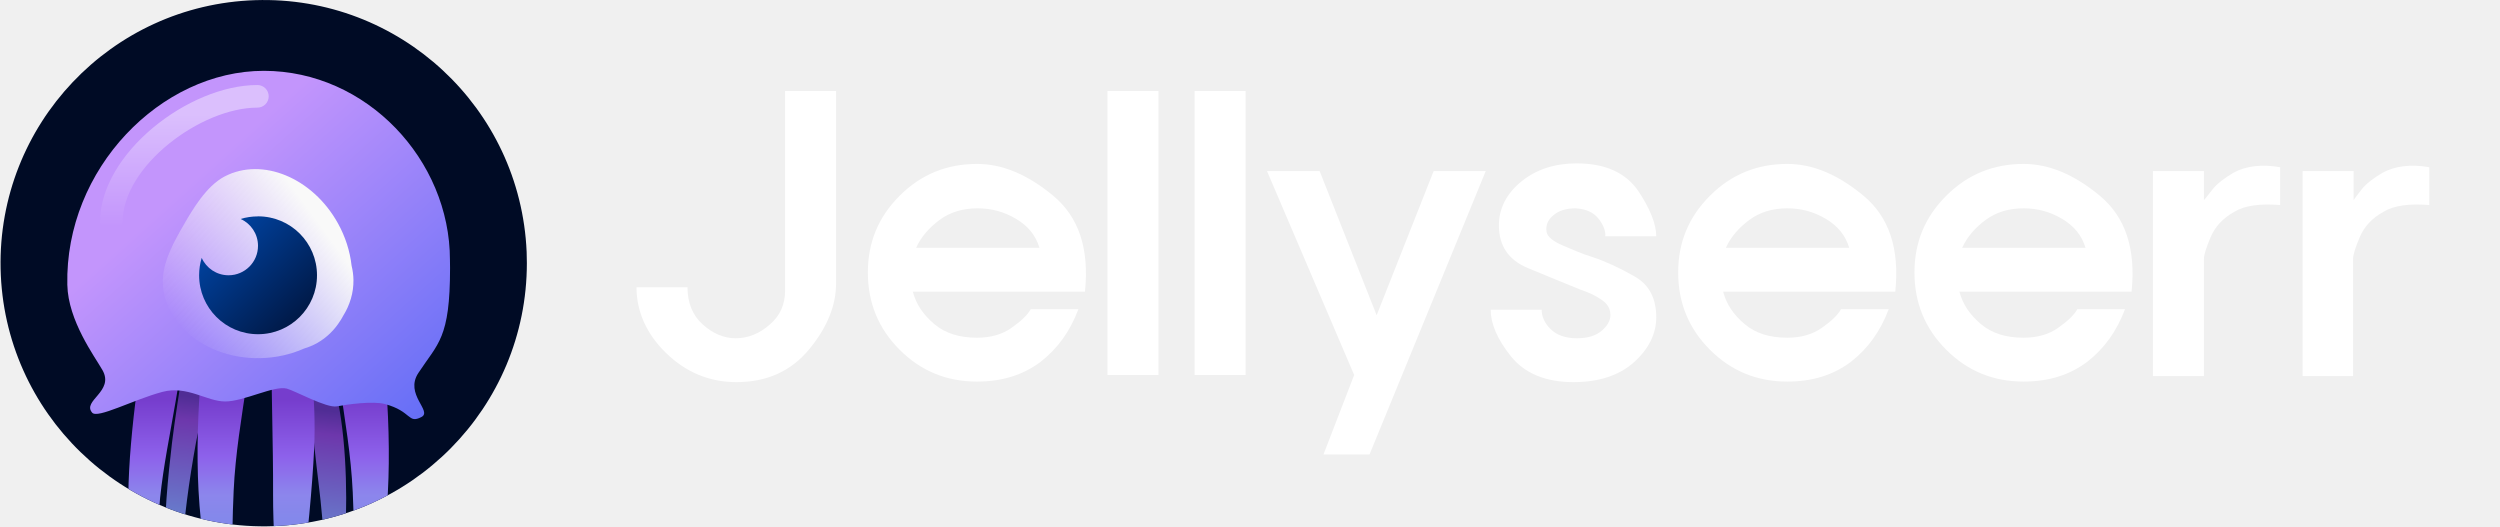
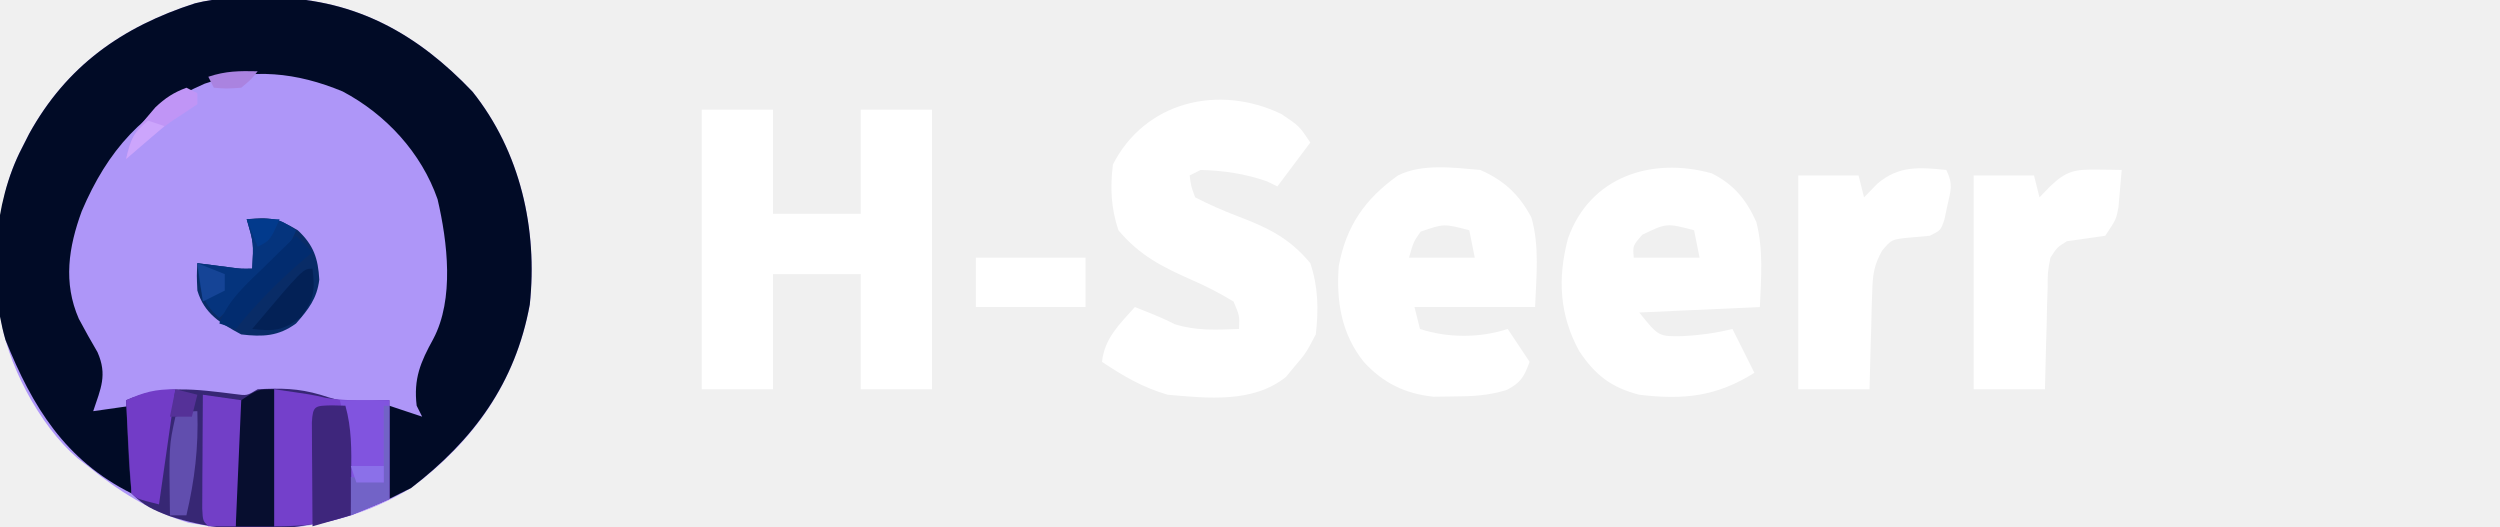
- <svg xmlns="http://www.w3.org/2000/svg" xmlns:xlink="http://www.w3.org/1999/xlink" id="Layer_1" data-name="Layer 1" width="456" height="96" viewBox="0 0 456 96">
-   <defs>
-     <style>
-       .cls-1 {
-         fill: url(#linear-gradient-8);
-         fill-rule: evenodd;
-       }
- 
-       .cls-1,
-       .cls-2,
-       .cls-3,
-       .cls-4,
-       .cls-5,
-       .cls-6,
-       .cls-7,
-       .cls-8,
-       .cls-9,
-       .cls-10,
-       .cls-11,
-       .cls-12,
-       .cls-13 {
-         stroke-width: 0px;
-       }
- 
-       .cls-2 {
-         fill: url(#linear-gradient);
-       }
- 
-       .cls-3 {
-         fill: url(#linear-gradient-6);
-       }
- 
-       .cls-14,
-       .cls-6 {
-         isolation: isolate;
-       }
- 
-       .cls-4 {
-         fill: url(#linear-gradient-5);
-       }
- 
-       .cls-5 {
-         fill: none;
-       }
- 
-       .cls-6 {
-         fill: #000b25;
-       }
- 
-       .cls-7 {
-         fill: url(#linear-gradient-2);
-       }
- 
-       .cls-8 {
-         fill: url(#linear-gradient-7);
-       }
- 
-       .cls-9 {
-         fill: url(#linear-gradient-3);
-       }
- 
-       .cls-15 {
-         clip-path: url(#clippath);
-       }
- 
-       .cls-10 {
-         fill: url(#linear-gradient-9);
-       }
- 
-       .cls-11 {
-         fill: #fff;
-       }
- 
-       .cls-12 {
-         fill: url(#linear-gradient-10);
-       }
- 
-       .cls-13 {
-         fill: url(#linear-gradient-4);
-       }
-     </style>
-     <clipPath id="clippath">
-       <path class="cls-5" d="M96.1,48c0,26.31-21.18,47.71-47.48,48C22.31,96.28.68,75.33.11,49.03-.45,22.73,20.26.87,46.56.03c26.3-.85,48.37,19.63,49.5,45.92" />
-     </clipPath>
-     <linearGradient id="linear-gradient" x1="-1933.27" y1="3162.89" x2="-1935.8" y2="3187.3" gradientTransform="translate(3418.33 -5462.68) scale(1.75)" gradientUnits="userSpaceOnUse">
-       <stop offset="0" stop-color="#502d95" />
-       <stop offset=".1" stop-color="#6d37ac" />
-       <stop offset=".57" stop-color="#6786d1" />
-     </linearGradient>
-     <linearGradient id="linear-gradient-2" x1="-1918.61" y1="3164.41" x2="-1921.14" y2="3188.83" xlink:href="#linear-gradient" />
-     <linearGradient id="linear-gradient-3" x1="-1470.12" y1="2952.54" x2="-1470.12" y2="2974.75" gradientTransform="translate(3181.94 -6186.45) scale(2.12)" gradientUnits="userSpaceOnUse">
-       <stop offset="0" stop-color="#763dcd" />
-       <stop offset=".22" stop-color="#8d61eb" />
-       <stop offset=".37" stop-color="#8c86ec" />
-       <stop offset=".64" stop-color="#748ce8" />
-       <stop offset=".9" stop-color="#6ba1e6" />
-     </linearGradient>
-     <linearGradient id="linear-gradient-4" x1="-1481.25" x2="-1481.25" y2="2974.75" xlink:href="#linear-gradient-3" />
-     <linearGradient id="linear-gradient-5" x1="-1487.04" y1="2952.54" x2="-1487.04" y2="2974.75" xlink:href="#linear-gradient-3" />
-     <linearGradient id="linear-gradient-6" x1="-1475.87" x2="-1475.87" y2="2974.75" xlink:href="#linear-gradient-3" />
-     <linearGradient id="linear-gradient-7" x1="-1394.57" y1="3099.36" x2="-1366.7" y2="3130.32" gradientTransform="translate(2528.44 -5512.24) scale(1.79)" gradientUnits="userSpaceOnUse">
-       <stop offset="0" stop-color="#c395fc" />
-       <stop offset="1" stop-color="#4f65f5" />
-     </linearGradient>
-     <linearGradient id="linear-gradient-8" x1="-2155.68" y1="6519.53" x2="-2155.68" y2="6560.17" gradientTransform="translate(1133.03 -3304.28) scale(.51)" gradientUnits="userSpaceOnUse">
-       <stop offset="0" stop-color="#fff" stop-opacity=".4" />
-       <stop offset="1" stop-color="#fff" stop-opacity="0" />
-     </linearGradient>
-     <linearGradient id="linear-gradient-9" x1="-1549.99" y1="4189.28" x2="-1575.09" y2="4207.72" gradientTransform="translate(1639.33 -4232.26) scale(1.02)" gradientUnits="userSpaceOnUse">
-       <stop offset="0" stop-color="#f9f9f9" />
-       <stop offset="1" stop-color="#f9f9f9" stop-opacity="0" />
-     </linearGradient>
-     <linearGradient id="linear-gradient-10" x1="-1117.14" y1="3503.72" x2="-1105.01" y2="3516.1" gradientTransform="translate(1637.01 -4967.83) scale(1.43)" gradientUnits="userSpaceOnUse">
-       <stop offset="0" stop-color="#0043a2" />
-       <stop offset="1" stop-color="#00133a" />
-     </linearGradient>
-   </defs>
-   <g class="cls-14">
-     <path class="cls-11" d="M140.4,59.2c1.9-1.6,2.8-3.7,2.8-6.2V16.6h9.3v35.1c0,4-1.6,8-4.9,12-3.3,4-7.7,6-13.3,6-4.9,0-9.2-1.8-12.8-5.3-3.6-3.5-5.4-7.6-5.4-12h9.3c0,2.8.9,5.1,2.8,6.8s3.9,2.5,6,2.5c2.3,0,4.4-.9,6.2-2.5Z" />
-     <path class="cls-11" d="M166.5,53.2c.6,2.3,1.9,4.2,3.9,5.9s4.6,2.5,7.8,2.5c2.5,0,4.6-.6,6.3-1.8s2.9-2.3,3.5-3.4h8.7c-1.5,4-3.8,7.2-6.9,9.6-3.2,2.4-7,3.6-11.6,3.6-5.5,0-10.2-1.9-14.1-5.8-3.9-3.9-5.8-8.6-5.8-14.1s1.9-10.1,5.8-14c3.9-3.9,8.6-5.8,14.1-5.8,4.6,0,9.2,1.9,13.9,5.8,4.7,3.9,6.6,9.7,5.8,17.5,0,0-31.4,0-31.4,0ZM189.6,45.2c-.7-2.3-2.1-4-4.3-5.3s-4.5-1.9-7-1.9c-2.7,0-5,.7-6.9,2.1-1.9,1.4-3.4,3.1-4.3,5.1,0,0,22.5,0,22.5,0Z" />
-     <path class="cls-11" d="M211.3,68.4h-9.3V16.6h9.3v51.8Z" />
-     <path class="cls-11" d="M227.2,68.4h-9.3V16.6h9.3v51.8Z" />
-     <path class="cls-11" d="M231.1,31.2h9.6l10.4,26.3,10.4-26.3h9.5l-21.2,51.7h-8.4l5.6-14.5-15.9-37.2Z" />
-     <path class="cls-11" d="M291.5,39.8c-.9-1.1-2.3-1.7-4.1-1.8-1.7,0-3.1.4-4.1,1.3-1,.8-1.4,1.9-1.2,3,.1.8,1.1,1.7,3,2.5s3.7,1.6,5.4,2.1c2.4.8,5,2,7.6,3.5,2.7,1.5,4,4,4,7.5,0,3-1.4,5.8-4.1,8.2s-6.4,3.6-11,3.6c-5.1,0-8.9-1.6-11.4-4.7s-3.7-6-3.7-8.5h9.3c0,1.2.5,2.4,1.6,3.5s2.7,1.7,4.8,1.7,3.6-.5,4.7-1.5,1.6-2.1,1.4-3.2c-.1-.9-.6-1.7-1.7-2.4-1-.7-2.3-1.3-3.8-1.8-2.7-1.1-5.9-2.4-9.5-3.9s-5.3-4.1-5.3-7.8c0-3.1,1.4-5.8,4.1-8s6.1-3.3,10.1-3.3c5.2,0,8.9,1.7,11.2,5,2.2,3.3,3.3,6.1,3.3,8.3h-9.3c.1-1-.4-2.2-1.3-3.3Z" />
-     <path class="cls-11" d="M314.3,53.2c.6,2.3,1.9,4.2,3.9,5.9s4.6,2.5,7.8,2.5c2.5,0,4.6-.6,6.3-1.8,1.7-1.2,2.9-2.3,3.5-3.4h8.7c-1.5,4-3.8,7.2-6.9,9.6-3.2,2.4-7,3.6-11.6,3.6-5.5,0-10.2-1.9-14.1-5.8-3.9-3.9-5.8-8.6-5.8-14.1s1.9-10.1,5.8-14c3.9-3.9,8.6-5.8,14.1-5.8,4.6,0,9.2,1.9,13.9,5.8,4.7,3.9,6.6,9.7,5.8,17.5,0,0-31.4,0-31.4,0ZM337.3,45.2c-.7-2.3-2.1-4-4.3-5.3-2.2-1.3-4.5-1.9-7-1.9-2.7,0-5,.7-6.9,2.1-1.9,1.4-3.4,3.1-4.3,5.1,0,0,22.5,0,22.5,0Z" />
-     <path class="cls-11" d="M357.4,53.2c.6,2.3,1.9,4.2,3.9,5.9s4.6,2.5,7.8,2.5c2.5,0,4.6-.6,6.3-1.8,1.7-1.2,2.9-2.3,3.5-3.4h8.7c-1.5,4-3.8,7.2-6.9,9.6-3.2,2.4-7,3.6-11.6,3.6-5.5,0-10.2-1.9-14.1-5.8-3.9-3.9-5.8-8.6-5.8-14.1s1.9-10.1,5.8-14c3.9-3.9,8.6-5.8,14.1-5.8,4.6,0,9.2,1.9,13.9,5.8,4.7,3.9,6.6,9.7,5.8,17.5,0,0-31.4,0-31.4,0ZM380.4,45.2c-.7-2.3-2.1-4-4.3-5.3-2.2-1.3-4.5-1.9-7-1.9-2.7,0-5,.7-6.9,2.1-1.9,1.4-3.4,3.1-4.3,5.1,0,0,22.5,0,22.5,0Z" />
-     <path class="cls-11" d="M403.6,34.5c.8-1,2.1-2,3.8-3,2.2-1.2,5.1-1.6,8.5-1v6.9c-3.7-.3-6.5.1-8.3,1.2-2.2,1.2-3.6,2.8-4.4,4.7s-1.2,3.2-1.2,3.9v21.4h-9.3V31.2h9.3v5.3c.3-.3.8-1,1.6-2Z" />
-     <path class="cls-11" d="M430.8,34.5c.8-1,2.1-2,3.8-3,2.2-1.2,5.1-1.6,8.5-1v6.9c-3.7-.3-6.5.1-8.3,1.2-2.2,1.2-3.6,2.8-4.4,4.7s-1.2,3.2-1.2,3.9v21.4h-9.2V31.2h9.3v5.3c.2-.3.7-1,1.5-2Z" />
-   </g>
-   <g>
-     <path id="path10669-9-1-9-9-9" class="cls-6" d="M96.1,48c0,26.31-21.18,47.71-47.48,48C22.31,96.28.68,75.33.11,49.03-.45,22.73,20.26.87,46.56.03c26.3-.85,48.37,19.63,49.5,45.92" />
-     <g class="cls-15">
-       <g>
-         <g id="g6130-1-5-2-8-6">
-           <path id="rect1318-7-5-3-3-5-9-9-8-5-7-5-2-3-7-5-7-0" class="cls-2" d="M38.05,70.69l-5.06-1.13s-1.17,7.43-1.61,11.15c-.71,6.02-1.57,14.34-1.23,20.71.37,7.01,2.29,13.76,2.92,13.76s-.34-4.29.1-13.75c.29-6.3,1.33-13.87,2.58-20.72.62-3.38,2.42-10.02,2.42-10.02h-.12Z" />
-           <path id="rect1318-7-5-3-2-9-6-5-0-9-1-8-7-1-9-7-6-1-49-4-2-4" class="cls-7" d="M59.41,70.16h1.55c2.08,7.76,2.47,18.96,2.02,27.4-.49,9.29-3.03,18.23-3.87,18.23s.45-5.69-.13-18.21c-.39-8.35-2.16-16.2-2.35-27.41h2.78Z" />
-         </g>
-         <g id="g33645-2-2-8-7-6-64-4-7-0-8-1">
-           <path id="rect1318-7-5-3-2-9-6-5-0-9-1-8-7-1-9-0-9-6-5-2-0" class="cls-9" d="M64.09,45.86h2.49c3.33,12.42,4.89,30.36,4.17,43.88-.79,14.88-4.85,29.2-6.2,29.2s.71-9.11-.21-29.17c-.62-13.38-4.41-25.95-4.7-43.91h4.46-.01Z" />
-           <path id="rect1318-7-5-3-2-7-1-8-9-8-6-5-8-0-1-3-0-5-4-9-9-4" class="cls-13" d="M42.87,45.59h-2.49c-3.33,12.42-4.89,30.36-4.17,43.88.79,14.88,4.85,29.2,6.2,29.2s-.71-9.11.21-29.17c.62-13.38,4.41-25.95,4.7-43.91h-4.46,0Z" />
-           <path id="rect1318-7-5-3-3-5-9-9-8-5-7-4-0-3-4-9-8" class="cls-4" d="M35.18,39.95l-5.67-2.02s-2.08,13.26-2.87,19.92c-1.26,10.75-3.75,25.61-3.14,36.99.67,12.53,4.09,24.58,5.22,24.58s-.6-7.67.18-24.56c.52-11.26,3.97-21.94,5.14-37.01.47-5.99,1.37-17.9,1.37-17.9h-.23Z" />
-           <path id="rect1318-7-5-3-8-6-4-6-9-2-6-9-4-62-4-0-6-6-7" class="cls-3" d="M53.91,45.86l-5.11.87s.68,9.93.68,15.58c0,9.16.36,18.42.33,28.03-.03,11.05,1.81,29.55,2.77,29.55s4.06-23.82,4.72-38.06c.44-9.5-.97-17.84-1.22-23.52-.22-5.06-.93-11.88-.93-11.88l-1.25-.58h0Z" />
-         </g>
-         <path id="path354-3-3-0-0-7-7-5-6-8-3-92-0-0" class="cls-8" d="M82.09,48.88c0,12.9-2.19,13.68-5.78,19.15-2.58,3.92,2.64,6.96.55,8.04-2.5,1.29-1.71-1.05-6.67-2.38-2.15-.57-6.84.06-8.74.43-1.88.36-7.61-2.83-9.14-3.24-2.27-.61-7.84,2.35-11.23,2.35s-6.94-2.96-11.46-1.75c-5.36,1.44-11.83,4.94-12.81,3.79-1.88-2.19,4.1-3.86,1.88-7.76-1.4-2.47-6.27-8.98-6.41-15.56-.45-21.16,17.07-39.03,35.84-39.03s33.95,16.28,33.95,34.49" />
-         <path id="path263-7-9-9-4-2-7-7-0-2-2-8" class="cls-1" d="M46.95,19.63c-10.25,0-24.58,10.61-24.58,20.86,0,1.14-.92,2.06-2.06,2.06s-2.06-.92-2.06-2.06c0-12.52,16.17-24.98,28.7-24.98,1.14,0,2.06.92,2.06,2.06s-.92,2.06-2.06,2.06Z" />
-         <path id="path354-6-6-5-8-1-1-2-1-4-8-1-2-4-7-6" class="cls-10" d="M62.12,58.41c-1.09,1.78-2.57,3.21-4.32,4.19-.75.41-1.54.74-2.36.98-2.45,1.1-5.2,1.69-7.99,1.75-9.53.17-17.44-5.92-17.75-13.65-.15-3.79,2.11-7.72,3.86-10.75,1.48-2.56,4.03-6.97,7.39-8.73,6.85-3.6,16.08.21,20.7,8.55,1.34,2.42,2.19,5.07,2.48,7.71.21.86.33,1.74.34,2.62.03,2.29-.63,4.55-1.91,6.58-.13.26-.27.51-.42.75h-.02Z" />
-         <path id="path259-2-6-4-6-7-0-1-0-5-9-4-7-1-5-7-6-2" class="cls-12" d="M47.07,39.46c5.94,0,10.75,4.81,10.75,10.75s-4.81,10.75-10.75,10.75-10.75-4.81-10.75-10.75c0-1.1.16-2.16.47-3.17.84,1.87,2.72,3.17,4.9,3.17,2.97,0,5.37-2.41,5.37-5.37,0-2.18-1.3-4.06-3.17-4.9,1-.31,2.06-.47,3.17-.47h.01Z" />
-       </g>
-     </g>
-   </g>
+ <svg xmlns="http://www.w3.org/2000/svg" version="1.1" width="456" height="96">
+   <path d="M0 0 C1.313 0.012 1.313 0.012 2.652 0.025 C17.21 0.403 28.416 6.682 38.371 17.16 C47.116 28.125 50.272 42.211 48.82 55.984 C46.218 70.187 38.641 80.88 27.188 89.438 C14.649 97.003 0.856 98.359 -13.434 95.785 C-20.452 93.658 -26.152 90.041 -31.812 85.438 C-32.438 84.961 -33.063 84.484 -33.707 83.992 C-40.607 78.043 -46.778 66.545 -47.812 57.438 C-48.514 46.943 -48.78 36.971 -43.812 27.438 C-43.159 26.15 -43.159 26.15 -42.492 24.836 C-35.657 12.473 -25.562 5.333 -12.233 1.042 C-8.156 0.024 -4.185 -0.052 0 0 Z " fill="#AE96F8" transform="translate(47.8125,-0.4375)" />
+   <path d="M0 0 C1.313 0.012 1.313 0.012 2.652 0.025 C17.21 0.403 28.416 6.682 38.371 17.16 C47.116 28.125 50.272 42.211 48.82 55.984 C46.191 70.332 38.581 80.655 27.188 89.438 C25.207 90.427 25.207 90.427 23.188 91.438 C23.188 85.828 23.188 80.218 23.188 74.438 C25.168 75.097 27.148 75.757 29.188 76.438 C28.858 75.778 28.527 75.118 28.188 74.438 C27.6 69.5 28.896 66.483 31.215 62.27 C35.076 54.998 33.821 44.582 32 36.777 C29.058 28.305 22.559 21.274 14.688 17.117 C6.364 13.657 -1.865 12.735 -10.469 15.695 C-21.657 20.548 -28.156 27.806 -32.902 38.957 C-35.313 45.526 -36.314 52.003 -33.438 58.582 C-32.343 60.636 -31.208 62.67 -30.027 64.676 C-28.197 68.837 -29.43 71.289 -30.812 75.438 C-27.348 74.942 -27.348 74.942 -23.812 74.438 C-23.812 79.718 -23.812 84.998 -23.812 90.438 C-35.903 84.392 -41.897 74.67 -46.812 62.438 C-49.98 51.544 -49.009 37.41 -43.812 27.438 C-43.159 26.15 -43.159 26.15 -42.492 24.836 C-35.657 12.473 -25.562 5.333 -12.233 1.042 C-8.156 0.024 -4.185 -0.052 0 0 Z " fill="#010B26" transform="translate(47.8125,-0.4375)" />
+   <path d="M0 0 C4.29 0 8.58 0 13 0 C13 6.27 13 12.54 13 19 C18.28 19 23.56 19 29 19 C29 12.73 29 6.46 29 0 C33.29 0 37.58 0 42 0 C42 16.83 42 33.66 42 51 C37.71 51 33.42 51 29 51 C29 44.07 29 37.14 29 30 C23.72 30 18.44 30 13 30 C13 36.93 13 43.86 13 51 C8.71 51 4.42 51 0 51 C0 34.17 0 17.34 0 0 Z " fill="#FFFFFF" transform="translate(128,20)" />
+   <path d="M0 0 C3.25 2.188 3.25 2.188 5.25 5.188 C3.27 7.827 1.29 10.467 -0.75 13.188 C-1.389 12.878 -2.029 12.569 -2.688 12.25 C-6.637 10.88 -10.569 10.294 -14.75 10.188 C-15.74 10.682 -15.74 10.682 -16.75 11.188 C-16.511 13.143 -16.511 13.143 -15.75 15.188 C-13.157 16.51 -10.706 17.598 -8 18.625 C-2.536 20.713 1.402 22.554 5.25 27.188 C6.698 31.533 6.773 35.646 6.25 40.188 C4.438 43.625 4.438 43.625 2.25 46.188 C1.776 46.765 1.301 47.343 0.812 47.938 C-5.215 52.759 -13.499 51.822 -20.75 51.188 C-25.286 49.881 -28.845 47.791 -32.75 45.188 C-32.245 40.809 -29.572 38.371 -26.75 35.188 C-21.75 37.188 -21.75 37.188 -19.5 38.312 C-15.58 39.56 -11.83 39.347 -7.75 39.188 C-7.643 36.804 -7.643 36.804 -8.75 34.188 C-11.352 32.619 -13.736 31.385 -16.5 30.188 C-21.822 27.833 -25.914 25.755 -29.75 21.188 C-31.107 17.117 -31.275 13.444 -30.75 9.188 C-24.922 -2.253 -11.498 -5.548 0 0 Z " fill="#FFFFFF" transform="translate(233.75,20.8125)" />
+   <path d="M0 0 C4.303 1.887 7.085 4.45 9.32 8.652 C10.851 13.938 10.207 19.568 10 25 C2.74 25 -4.52 25 -12 25 C-11.67 26.32 -11.34 27.64 -11 29 C-5.997 30.668 -0.003 30.668 5 29 C6.98 31.97 6.98 31.97 9 35 C8.021 37.669 7.416 38.785 4.852 40.113 C1.477 41.163 -1.405 41.301 -4.938 41.312 C-6.122 41.329 -7.307 41.346 -8.527 41.363 C-13.698 40.822 -17.743 38.854 -21.25 35 C-25.324 29.918 -26.305 23.903 -25.805 17.504 C-24.455 10.229 -21.045 5.295 -15 1 C-10.578 -1.211 -4.813 -0.41 0 0 Z M-10.875 11.25 C-12.175 13.114 -12.175 13.114 -13 16 C-9.04 16 -5.08 16 -1 16 C-1.33 14.35 -1.66 12.7 -2 11 C-6.628 9.783 -6.628 9.783 -10.875 11.25 Z " fill="#FFFFFF" transform="translate(270,31)" />
+   <path d="M0 0 C4.053 2.005 6.356 4.864 8.148 8.883 C9.466 14.002 9.012 19.141 8.793 24.387 C1.533 24.717 -5.727 25.047 -13.207 25.387 C-9.681 29.778 -9.681 29.778 -5.27 29.699 C-2.178 29.543 0.784 29.139 3.793 28.387 C5.113 31.027 6.433 33.667 7.793 36.387 C0.875 40.728 -5.117 41.358 -13.207 40.387 C-18.309 39.079 -21.233 36.812 -24.145 32.449 C-27.766 25.863 -28.135 19.153 -26.207 11.887 C-22.2 0.583 -10.935 -3.039 0 0 Z M-12.645 11.199 C-14.401 13.21 -14.401 13.21 -14.207 15.387 C-10.247 15.387 -6.287 15.387 -2.207 15.387 C-2.537 13.737 -2.867 12.087 -3.207 10.387 C-8.223 9.067 -8.223 9.067 -12.645 11.199 Z " fill="#FFFFFF" transform="translate(312.207,31.61328)" />
+   <path d="M0 0 C2.19 0.302 2.19 0.302 4.137 -0.879 C8.382 -1.095 11.482 -1.069 15.574 0.121 C19.964 1.526 19.964 1.526 28.137 1.121 C28.137 7.061 28.137 13.001 28.137 19.121 C15.433 24.912 1.615 26.698 -11.988 22.246 C-14.968 21.107 -16.603 20.382 -18.863 18.121 C-19.17 15.221 -19.375 12.403 -19.488 9.496 C-19.527 8.694 -19.566 7.893 -19.605 7.066 C-19.7 5.085 -19.783 3.103 -19.863 1.121 C-13.167 -1.755 -7.076 -0.878 0 0 Z " fill="#372774" transform="translate(42.86328,71.87891)" />
+   <path d="M0 0 C1.299 2.598 0.813 3.76 0.188 6.562 C0.016 7.368 -0.155 8.174 -0.332 9.004 C-1 11 -1 11 -3 12 C-4.702 12.155 -4.702 12.155 -6.438 12.312 C-9.967 12.647 -9.967 12.647 -11.691 14.704 C-13.258 17.453 -13.424 19.27 -13.512 22.422 C-13.547 23.447 -13.583 24.471 -13.619 25.527 C-13.653 27.123 -13.653 27.123 -13.688 28.75 C-13.722 29.829 -13.756 30.908 -13.791 32.02 C-13.873 34.679 -13.938 37.34 -14 40 C-18.29 40 -22.58 40 -27 40 C-27 27.13 -27 14.26 -27 1 C-23.37 1 -19.74 1 -16 1 C-15.67 2.32 -15.34 3.64 -15 5 C-14.196 4.175 -13.391 3.35 -12.562 2.5 C-8.654 -0.827 -4.905 -0.491 0 0 Z " fill="#FFFFFF" transform="translate(355,31)" />
+   <path d="M0 0 C1.226 0.014 1.226 0.014 2.477 0.027 C3.416 0.045 3.416 0.045 4.375 0.062 C4.26 1.501 4.133 2.938 4 4.375 C3.93 5.176 3.861 5.976 3.789 6.801 C3.375 9.062 3.375 9.062 1.375 12.062 C-0.957 12.402 -3.291 12.735 -5.625 13.062 C-7.42 14.182 -7.42 14.182 -8.625 16.062 C-9.13 18.669 -9.13 18.669 -9.137 21.605 C-9.172 22.679 -9.208 23.752 -9.244 24.857 C-9.267 25.977 -9.289 27.097 -9.312 28.25 C-9.347 29.381 -9.381 30.512 -9.416 31.678 C-9.499 34.472 -9.563 37.267 -9.625 40.062 C-13.915 40.062 -18.205 40.062 -22.625 40.062 C-22.625 27.192 -22.625 14.322 -22.625 1.062 C-18.995 1.062 -15.365 1.062 -11.625 1.062 C-11.295 2.382 -10.965 3.703 -10.625 5.062 C-10.006 4.423 -9.387 3.784 -8.75 3.125 C-5.705 0.169 -4.128 -0.059 0 0 Z " fill="#FFFFFF" transform="translate(382.625,30.9375)" />
+   <path d="M0 0 C7 1 7 1 9.375 1.562 C13.2 2.2 17.122 2 21 2 C21 7.94 21 13.88 21 20 C13.02 23.638 9.051 25 0 25 C0 16.75 0 8.5 0 0 Z " fill="#7440CB" transform="translate(50,71)" />
+   <path d="M0 0 C4.048 -0.482 5.771 -0.139 9.312 2 C12.187 4.677 13.025 7.119 13.238 11.004 C12.828 14.444 11.243 16.454 9 19 C5.792 21.352 2.904 21.468 -1 21 C-4.808 18.949 -7.71 17.256 -9 13 C-9.125 10.25 -9.125 10.25 -9 8 C-6.982 8.26 -4.964 8.521 -2.945 8.781 C-0.995 9.037 -0.995 9.037 1 9 C1.269 4.349 1.269 4.349 0 0 Z " fill="#092C67" transform="translate(45,40)" />
+   <path d="M0 0 C6.6 0 13.2 0 20 0 C20 2.97 20 5.94 20 9 C13.4 9 6.8 9 0 9 C0 6.03 0 3.06 0 0 Z " fill="#FFFFFF" transform="translate(178,47)" />
+   <path d="M0 0 C0 8.25 0 16.5 0 25 C-2.31 25 -4.62 25 -7 25 C-7.21 8.6 -7.21 8.6 -6 2 C-3 0 -3 0 0 0 Z " fill="#070E2F" transform="translate(50,71)" />
+   <path d="M0 0 C2.31 0.33 4.62 0.66 7 1 C6.67 8.59 6.34 16.18 6 24 C4.35 24 2.7 24 1 24 C0 23 0 23 -0.114 20.775 C-0.108 19.817 -0.103 18.858 -0.098 17.871 C-0.094 16.837 -0.091 15.802 -0.088 14.736 C-0.08 13.648 -0.071 12.559 -0.062 11.438 C-0.058 10.345 -0.053 9.253 -0.049 8.127 C-0.037 5.418 -0.021 2.709 0 0 Z " fill="#723FC7" transform="translate(37,72)" />
+   <path d="M0 0 C2.97 0 5.94 0 9 0 C9 5.94 9 11.88 9 18 C6.69 18.99 4.38 19.98 2 21 C1.909 19.355 1.909 19.355 1.816 17.676 C1.732 16.221 1.647 14.767 1.562 13.312 C1.523 12.591 1.484 11.87 1.443 11.127 C1.218 7.333 0.872 3.713 0 0 Z " fill="#8154DF" transform="translate(62,73)" />
+   <path d="M0 0 C1.207 0.031 1.207 0.031 2.438 0.062 C3.587 4.153 3.548 8.094 3.5 12.312 C3.495 13.058 3.491 13.803 3.486 14.57 C3.475 16.401 3.457 18.232 3.438 20.062 C1.127 20.723 -1.183 21.383 -3.562 22.062 C-3.591 18.583 -3.609 15.104 -3.625 11.625 C-3.633 10.632 -3.642 9.639 -3.65 8.615 C-3.654 7.671 -3.657 6.727 -3.66 5.754 C-3.665 4.879 -3.671 4.005 -3.676 3.104 C-3.504 0.019 -3.109 0.076 0 0 Z " fill="#3E267C" transform="translate(60.5625,73.9375)" />
+   <path d="M0 0 C-0.99 6.93 -1.98 13.86 -3 21 C-7 20 -7 20 -8 19 C-8.237 16.141 -8.422 13.301 -8.562 10.438 C-8.606 9.631 -8.649 8.825 -8.693 7.994 C-8.8 5.996 -8.9 3.998 -9 2 C-5.629 0.502 -3.796 0 0 0 Z " fill="#723CC7" transform="translate(32,71)" />
+   <path d="M0 0 C5.625 -0.25 5.625 -0.25 9 2 C7.341 6.325 4.129 9.094 0.875 12.25 C0.312 12.804 -0.252 13.359 -0.832 13.93 C-2.217 15.291 -3.608 16.646 -5 18 C-8.424 15.016 -8.578 12.475 -9 8 C-6.982 8.26 -4.964 8.521 -2.945 8.781 C-0.995 9.037 -0.995 9.037 1 9 C1.269 4.349 1.269 4.349 0 0 Z " fill="#05347D" transform="translate(45,40)" />
+   <path d="M0 0 C0.214 6.644 -0.488 12.532 -2 19 C-2.99 19 -3.98 19 -5 19 C-5.185 6.33 -5.185 6.33 -4 1 C-1 0 -1 0 0 0 Z " fill="#614EAE" transform="translate(36,75)" />
+   <path d="M0 0 C0.99 0.99 1.98 1.98 3 3 C2.492 3.424 1.984 3.848 1.461 4.285 C-3.166 8.228 -7.156 12.291 -11 17 C-11.99 16.67 -12.98 16.34 -14 16 C-12.341 11.675 -9.129 8.906 -5.875 5.75 C-5.312 5.196 -4.748 4.641 -4.168 4.07 C-2.783 2.709 -1.392 1.354 0 0 Z " fill="#022C6F" transform="translate(54,43)" />
+   <path d="M0 0 C0.467 4.017 0.322 5.565 -2.125 8.875 C-5.435 11.322 -6.983 11.467 -11 11 C-1.73 0 -1.73 0 0 0 Z " fill="#032156" transform="translate(57,49)" />
+   <path d="M0 0 C0.33 0 0.66 0 1 0 C1 5.61 1 11.22 1 17 C-1.31 17.99 -3.62 18.98 -6 20 C-6 17.69 -6 15.38 -6 13 C-3.03 13.495 -3.03 13.495 0 14 C0 9.38 0 4.76 0 0 Z " fill="#7263C7" transform="translate(70,74)" />
+   <path d="M0 0 C0.66 0.33 1.32 0.66 2 1 C2 1.66 2 2.32 2 3 C0.614 3.947 -0.779 4.886 -2.199 5.781 C-5.353 7.916 -8.155 10.475 -11 13 C-10.404 9.738 -9.356 7.868 -7.188 5.375 C-6.686 4.785 -6.185 4.194 -5.668 3.586 C-3.866 1.872 -2.325 0.877 0 0 Z " fill="#C095F6" transform="translate(34,16)" />
+   <path d="M0 0 C2.475 0.99 2.475 0.99 5 2 C5 2.99 5 3.98 5 5 C3.02 5.99 3.02 5.99 1 7 C0.67 4.69 0.34 2.38 0 0 Z " fill="#154496" transform="translate(36,48)" />
+   <path d="M0 0 C1.98 0.495 1.98 0.495 4 1 C3.67 2.32 3.34 3.64 3 5 C1.68 5 0.36 5 -1 5 C-0.67 3.35 -0.34 1.7 0 0 Z " fill="#553198" transform="translate(32,71)" />
+   <path d="M0 0 C0.99 0.33 1.98 0.66 3 1 C-0.465 3.97 -0.465 3.97 -4 7 C-3.041 3.163 -2.764 2.403 0 0 Z " fill="#CCA5FC" transform="translate(27,22)" />
+   <path d="M0 0 C-1.188 1.5 -1.188 1.5 -3 3 C-5.688 3.188 -5.688 3.188 -8 3 C-8.33 2.34 -8.66 1.68 -9 1 C-5.804 -0.065 -3.343 -0.074 0 0 Z " fill="#AA83E0" transform="translate(47,13)" />
+   <path d="M0 0 C1.98 0 3.96 0 6 0 C6 0.99 6 1.98 6 3 C4.35 3 2.7 3 1 3 C0.67 2.01 0.34 1.02 0 0 Z " fill="#8B70E9" transform="translate(64,85)" />
+   <path d="M0 0 C1.98 0 3.96 0 6 0 C4.25 3.875 4.25 3.875 2 5 C1.34 3.35 0.68 1.7 0 0 Z " fill="#023A8C" transform="translate(45,40)" />
</svg>
